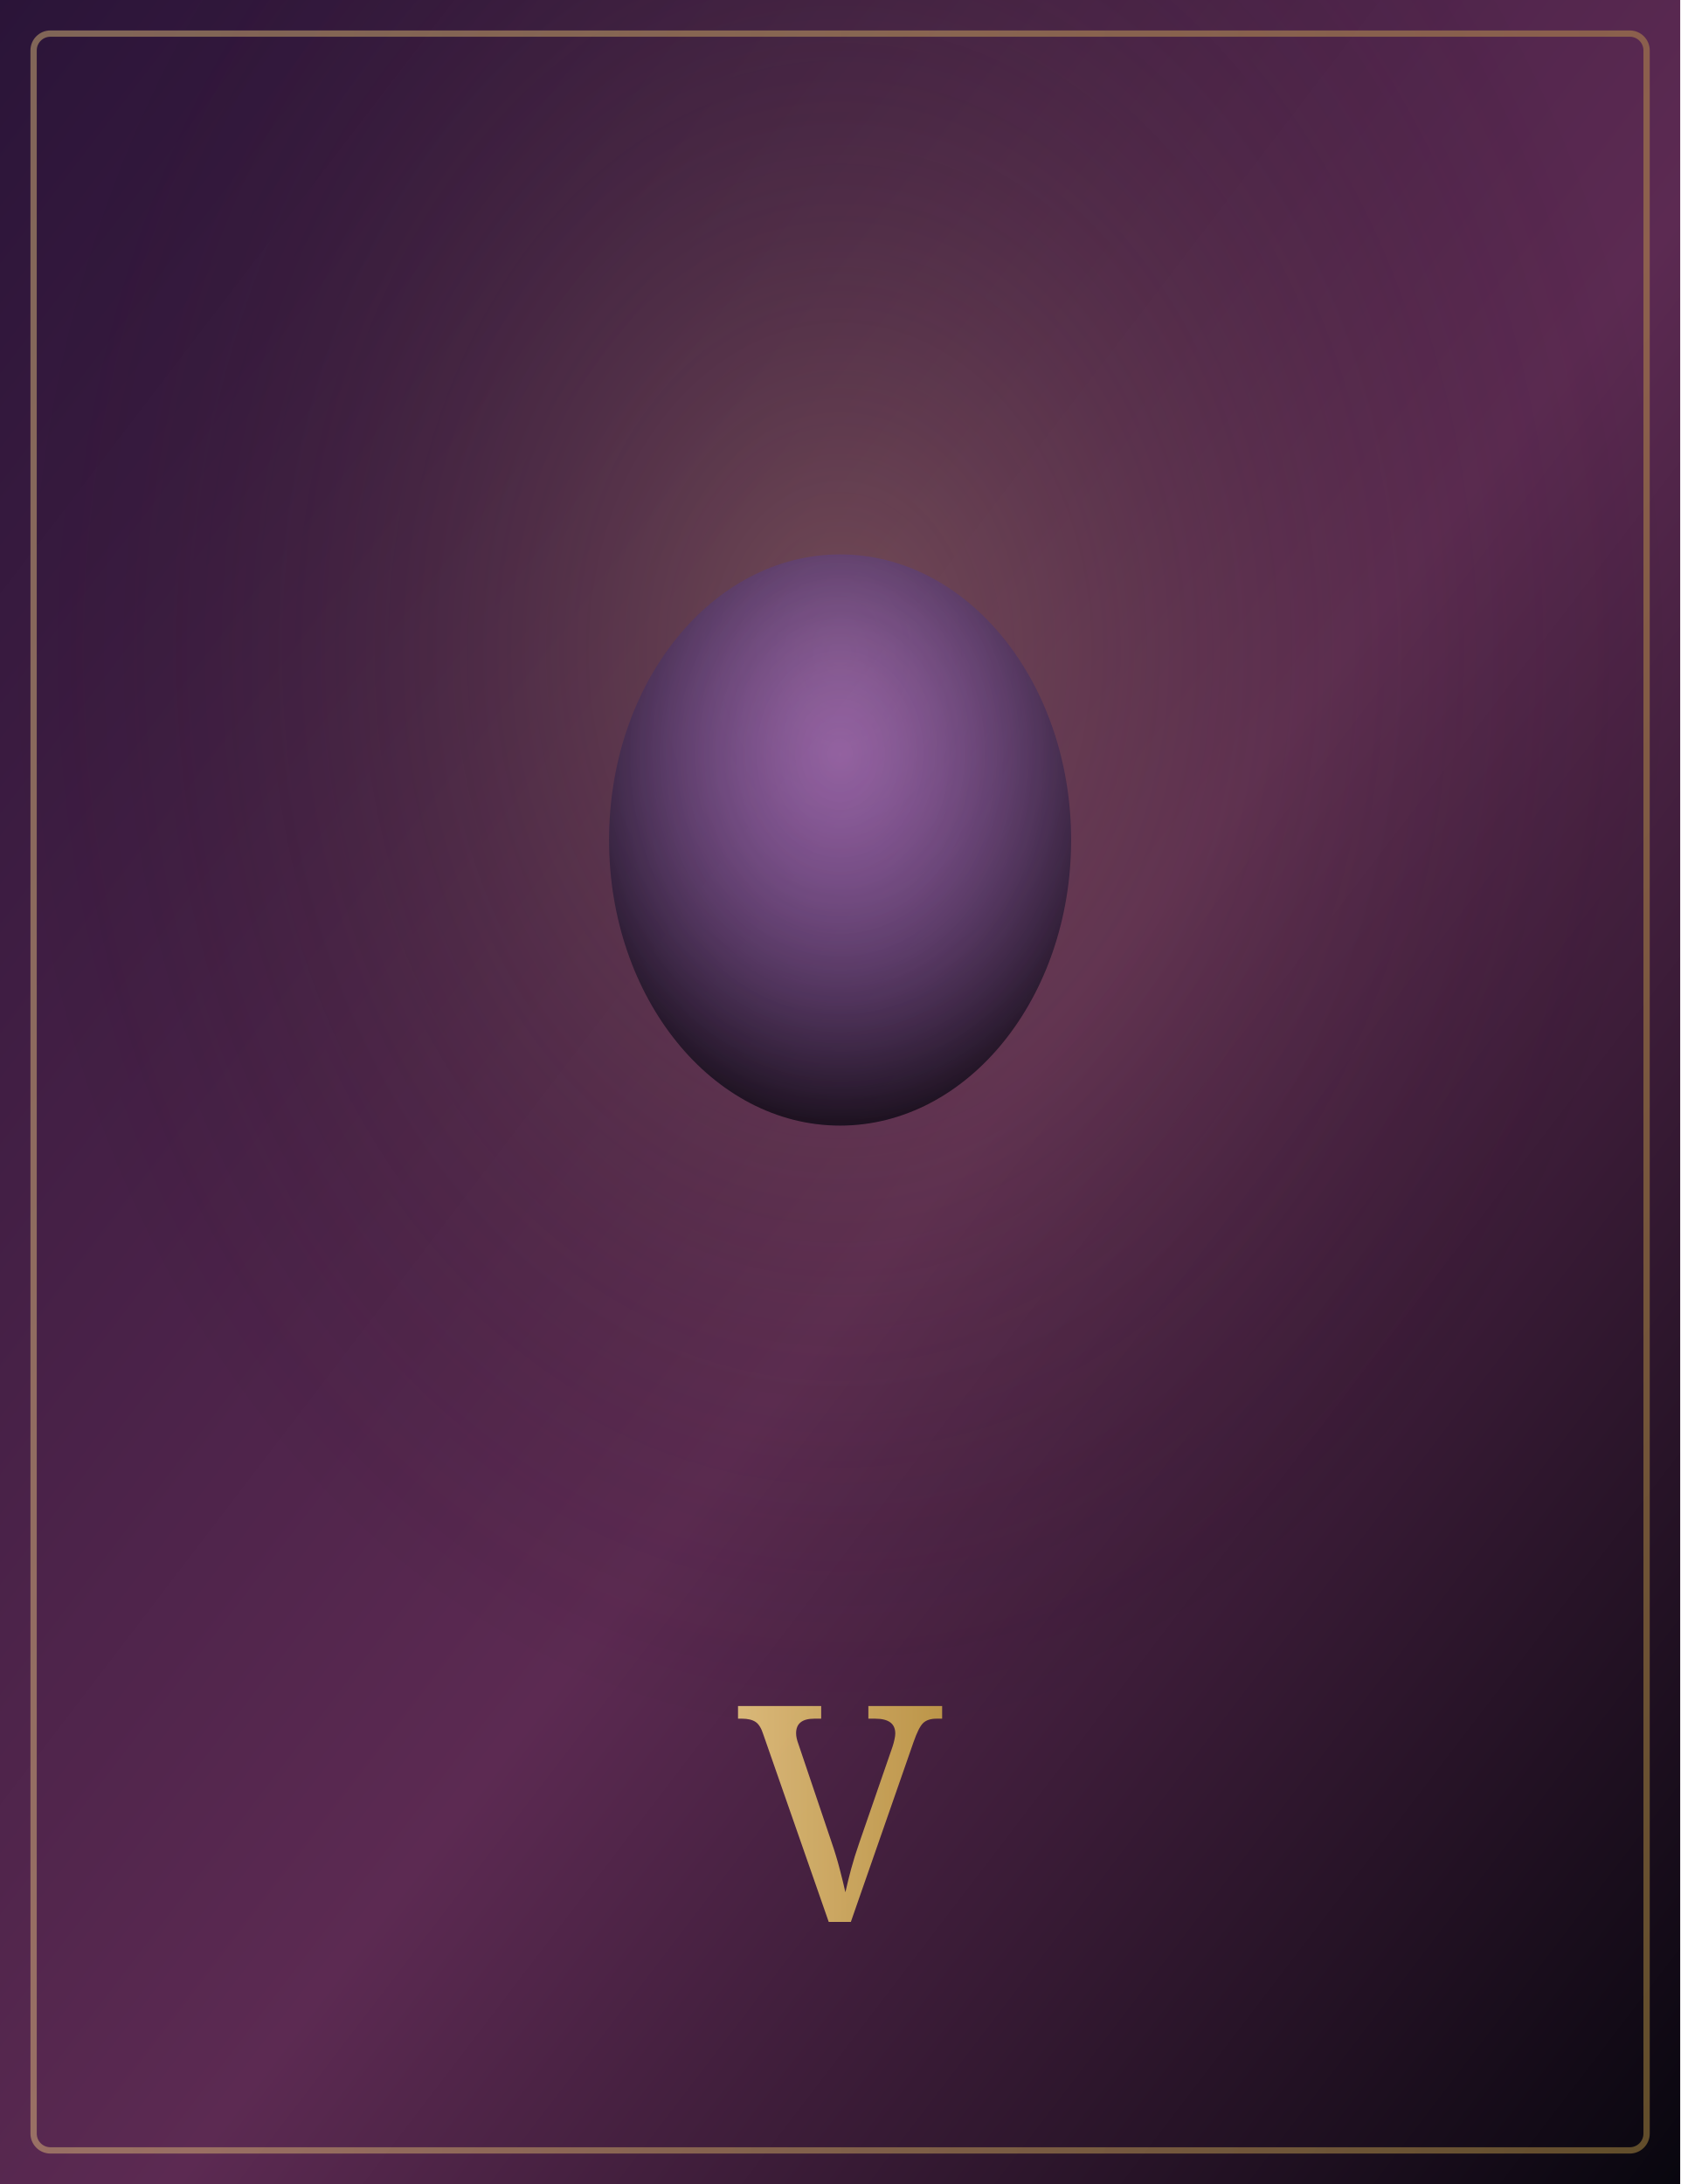
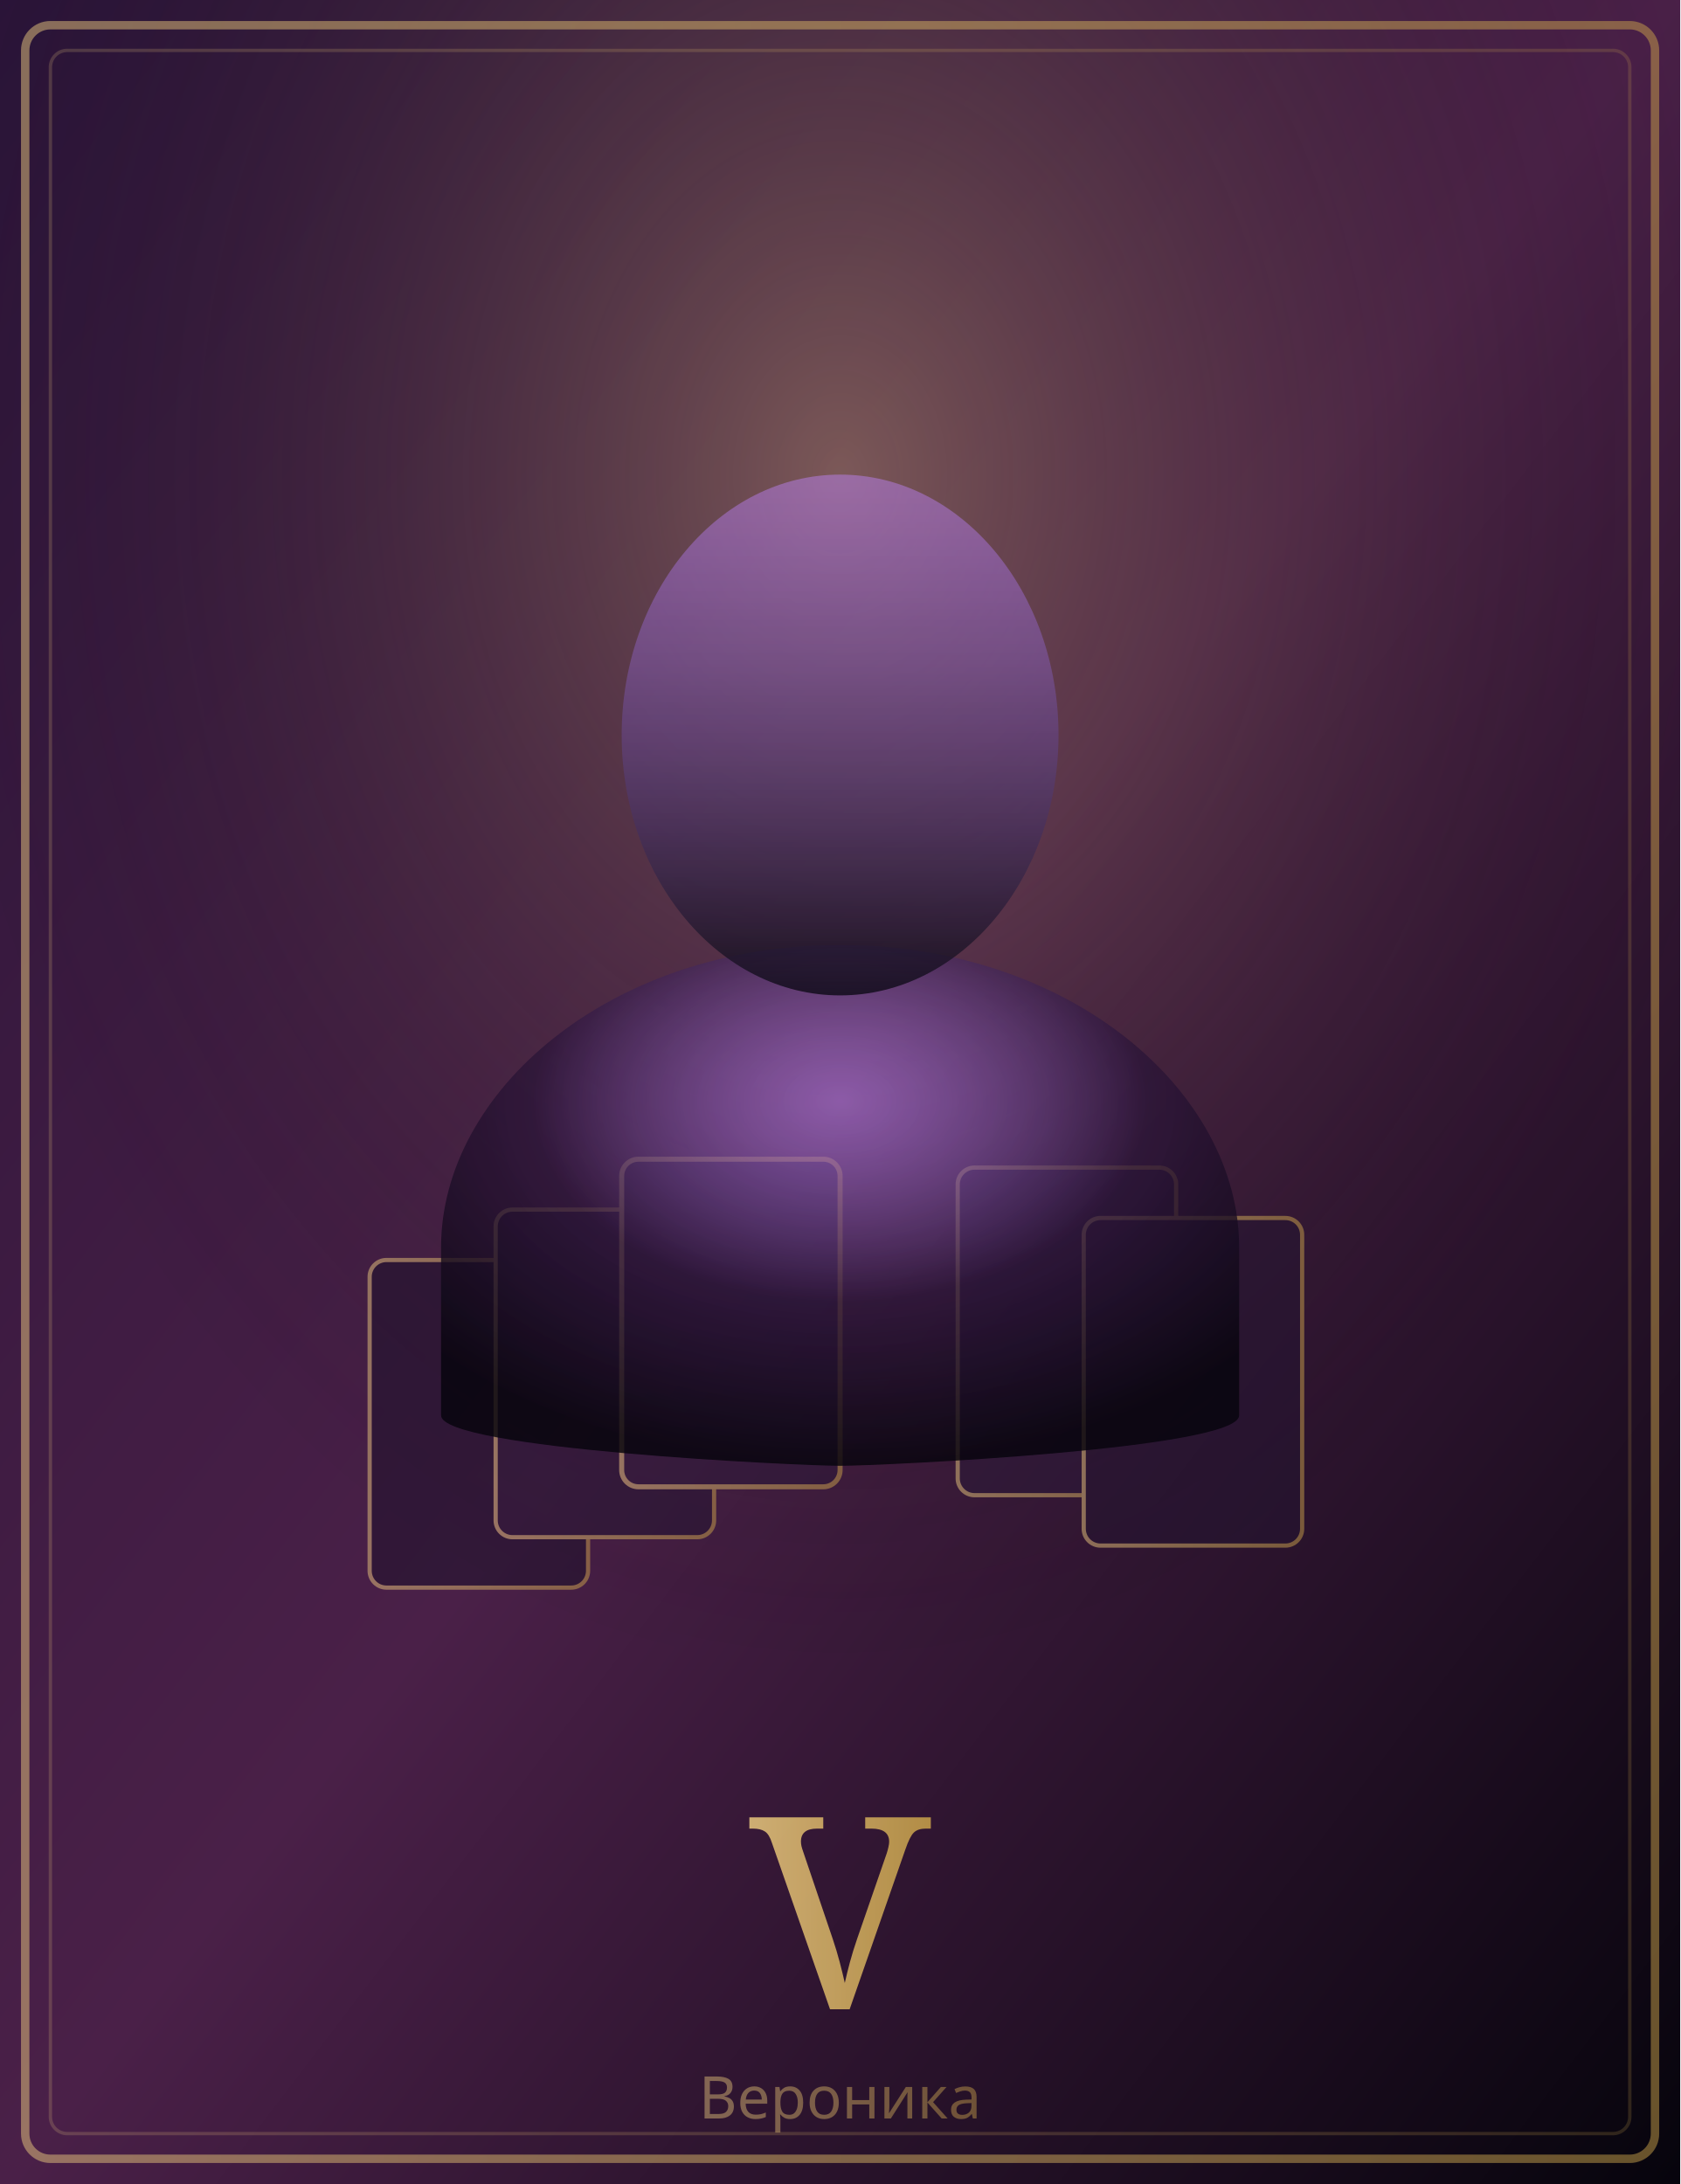
<svg xmlns="http://www.w3.org/2000/svg" viewBox="0 0 400 520" width="400" height="520">
  <defs>
    <linearGradient id="bg" x1="0%" y1="0%" x2="100%" y2="100%">
      <stop offset="0%" stop-color="#2a1438" />
-       <stop offset="55%" stop-color="#5c2a52" />
-       <stop offset="100%" stop-color="#08060e" />
+       <stop offset="50%" stop-color="#4a2048" />
+       <stop offset="100%" stop-color="#06040c" />
    </linearGradient>
    <linearGradient id="gold" x1="0%" y1="0%" x2="100%" y2="0%">
      <stop offset="0%" stop-color="#E8C77E" />
      <stop offset="100%" stop-color="#C9A24A" />
    </linearGradient>
-     <radialGradient id="sil" cx="50%" cy="35%" r="65%">
-       <stop offset="0%" stop-color="#c084fc" stop-opacity="0.55" />
-       <stop offset="100%" stop-color="#0a0812" stop-opacity="0.95" />
+     <radialGradient id="sil" cx="50%" cy="30%" r="70%">
+       <stop offset="0%" stop-color="#c084fc" stop-opacity="0.65" />
+       <stop offset="55%" stop-color="#2a1438" stop-opacity="0.9" />
+       <stop offset="100%" stop-color="#06040c" stop-opacity="1" />
    </radialGradient>
-     <radialGradient id="glow" cx="50%" cy="30%" r="50%">
-       <stop offset="0%" stop-color="#e8c77e" stop-opacity="0.25" />
+     <radialGradient id="glow" cx="50%" cy="22%" r="55%">
+       <stop offset="0%" stop-color="#e8c77e" stop-opacity="0.35" />
      <stop offset="100%" stop-color="transparent" />
    </radialGradient>
+     <linearGradient id="face" x1="0%" y1="0%" x2="0%" y2="100%">
+       <stop offset="0%" stop-color="#c084fc" stop-opacity="0.5" />
+       <stop offset="100%" stop-color="#0a0812" stop-opacity="0.85" />
+     </linearGradient>
  </defs>
  <rect width="100%" height="100%" fill="url(#bg)" />
  <rect width="100%" height="100%" fill="url(#glow)" />
-   <ellipse cx="200" cy="200" rx="55" ry="68" fill="url(#sil)" opacity="0.82" />
-   <text x="50%" y="88%" text-anchor="middle" font-family="Georgia, serif" font-size="72" fill="url(#gold)" opacity="0.9">V</text>
-   <rect x="8" y="8" width="384" height="504" fill="none" stroke="url(#gold)" stroke-width="1.5" opacity="0.45" rx="4" />
+   <g opacity="0.5">
+     <rect x="88" y="300" width="52" height="78" rx="4" fill="#1a1028" stroke="url(#gold)" stroke-width="1" />
+     <rect x="118" y="288" width="52" height="78" rx="4" fill="#221430" stroke="url(#gold)" stroke-width="1" />
+     <rect x="148" y="276" width="52" height="78" rx="4" fill="#2a1838" stroke="url(#gold)" stroke-width="1.2" />
+     <rect x="228" y="278" width="52" height="78" rx="4" fill="#2a1838" stroke="url(#gold)" stroke-width="1" />
+     <rect x="258" y="290" width="52" height="78" rx="4" fill="#221430" stroke="url(#gold)" stroke-width="1" />
+   </g>
+   <path d="M200 225c-55 0-95 35-95 72v40c0 8 85 12 95 12s95-4 95-12v-40c0-37-40-72-95-72z" fill="url(#sil)" opacity="0.82" />
+   <ellipse cx="200" cy="175" rx="52" ry="62" fill="url(#face)" opacity="0.92" />
+   <text x="50%" y="92%" text-anchor="middle" font-family="Georgia, serif" font-size="64" fill="url(#gold)" opacity="0.85">V</text>
+   <text x="50%" y="97%" text-anchor="middle" font-family="system-ui, sans-serif" font-size="14" fill="url(#gold)" opacity="0.45">Вероника</text>
+   <rect x="6" y="6" width="388" height="508" fill="none" stroke="url(#gold)" stroke-width="2" opacity="0.5" rx="6" />
+   <rect x="12" y="12" width="376" height="496" fill="none" stroke="url(#gold)" stroke-width="0.8" opacity="0.2" rx="4" />
</svg>
